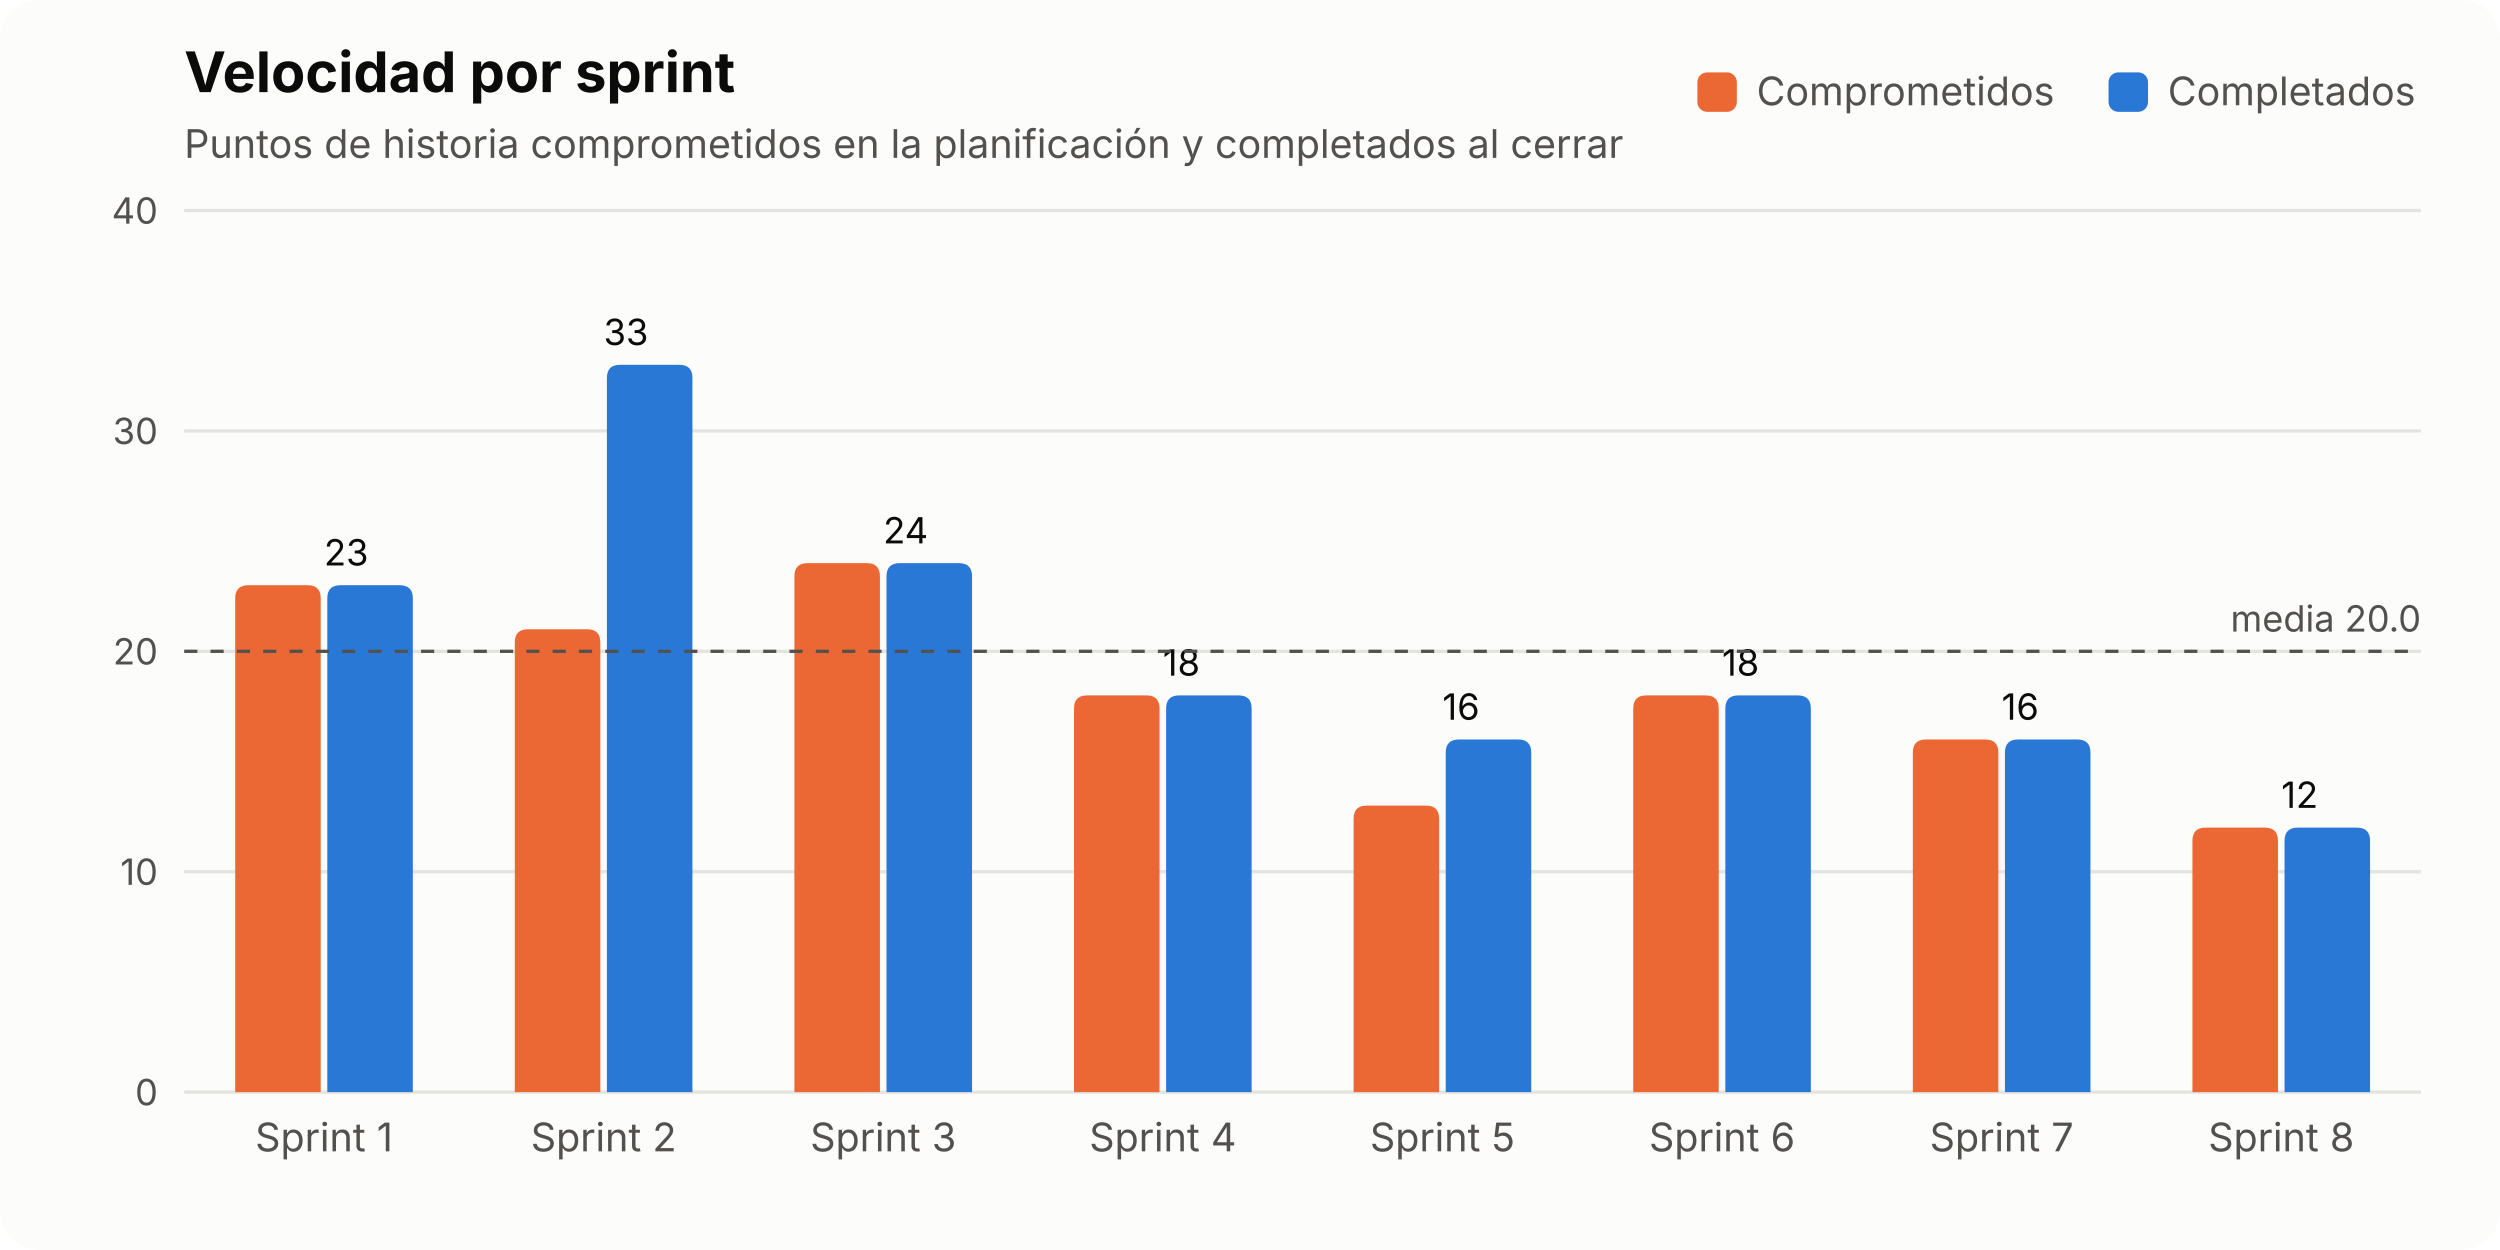
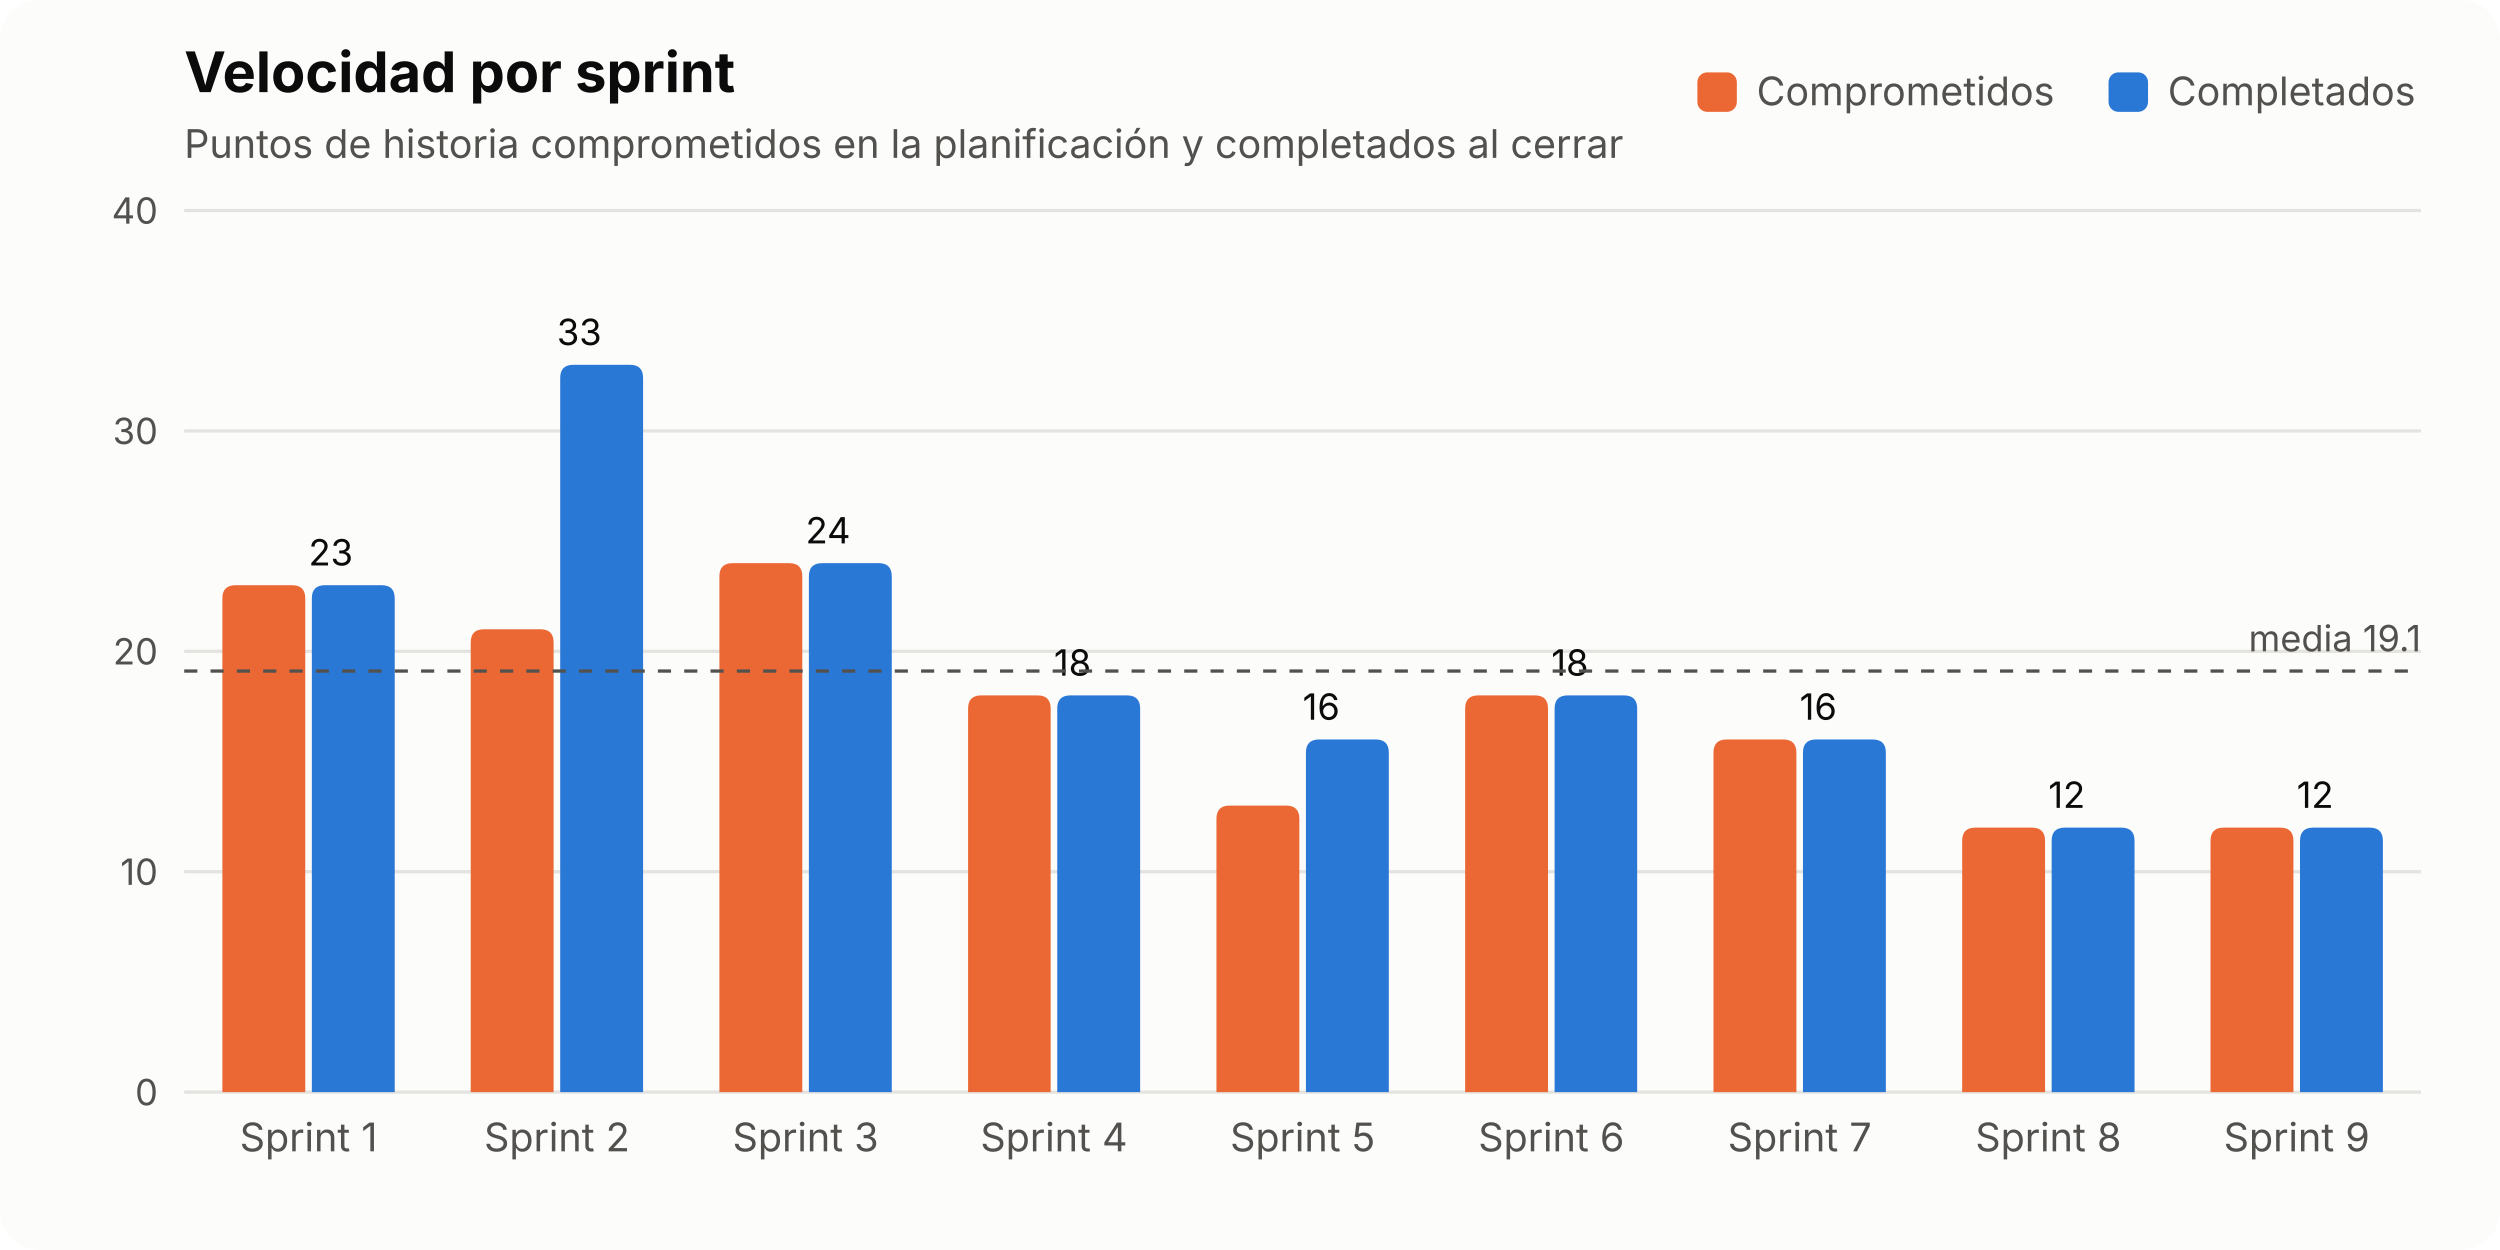
<svg xmlns="http://www.w3.org/2000/svg" viewBox="0 0 760 380" width="760" height="380" font-family="Inter, Segoe UI, Arial, sans-serif" role="img" aria-label="Velocidad por sprint">
  <rect width="760" height="380" rx="12" fill="#fcfcfb" />
  <text x="56" y="28" font-size="17" font-weight="700" fill="#0b0b0b">Velocidad por sprint</text>
  <text x="56" y="48" font-size="12" fill="#52514e">Puntos de historia comprometidos en la planificación y completados al cerrar</text>
  <text x="659" y="32" font-size="12" fill="#52514e">Completados</text>
  <rect x="641" y="22" width="12" height="12" rx="3" fill="#2a78d6" />
  <text x="534" y="32" font-size="12" fill="#52514e">Comprometidos</text>
  <rect x="516" y="22" width="12" height="12" rx="3" fill="#eb6834" />
  <line x1="56" x2="736" y1="332.0" y2="332.0" stroke="#e4e3df" stroke-width="1" />
  <text x="48" y="336.0" font-size="11" text-anchor="end" fill="#52514e">0</text>
  <line x1="56" x2="736" y1="265.0" y2="265.0" stroke="#e4e3df" stroke-width="1" />
  <text x="48" y="269.0" font-size="11" text-anchor="end" fill="#52514e">10</text>
  <line x1="56" x2="736" y1="198.0" y2="198.0" stroke="#e4e3df" stroke-width="1" />
  <text x="48" y="202.0" font-size="11" text-anchor="end" fill="#52514e">20</text>
  <line x1="56" x2="736" y1="131.0" y2="131.0" stroke="#e4e3df" stroke-width="1" />
  <text x="48" y="135.0" font-size="11" text-anchor="end" fill="#52514e">30</text>
  <line x1="56" x2="736" y1="64.0" y2="64.0" stroke="#e4e3df" stroke-width="1" />
  <text x="48" y="68.0" font-size="11" text-anchor="end" fill="#52514e">40</text>
  <g>
-     <path d="M71.5,332.0 V181.9 Q71.5,177.9 75.5,177.9 H93.5 Q97.5,177.9 97.5,181.9 V332.0 Z" fill="#eb6834" />
+     <path d="M67.6,332.0 V181.9 Q67.6,177.9 71.6,177.9 H88.8 Q92.8,177.9 92.8,181.9 V332.0 Z" fill="#eb6834" />
  </g>
  <g>
-     <path d="M99.5,332.0 V181.9 Q99.5,177.9 103.5,177.9 H121.5 Q125.5,177.9 125.5,181.9 V332.0 Z" fill="#2a78d6" />
+     <path d="M94.8,332.0 V181.9 Q94.8,177.9 98.8,177.9 H116.0 Q120.0,177.9 120.0,181.9 V332.0 Z" fill="#2a78d6" />
  </g>
-   <text x="98.5" y="171.9" font-size="11" text-anchor="start" fill="#0b0b0b">23</text>
-   <text x="98.5" y="350" font-size="12" text-anchor="middle" fill="#52514e">Sprint 1</text>
+   <text x="93.8" y="171.9" font-size="11" text-anchor="start" fill="#0b0b0b">23</text>
+   <text x="93.8" y="350" font-size="12" text-anchor="middle" fill="#52514e">Sprint 1</text>
  <g>
-     <path d="M156.5,332.0 V195.3 Q156.5,191.3 160.5,191.3 H178.5 Q182.5,191.3 182.5,195.3 V332.0 Z" fill="#eb6834" />
+     <path d="M143.1,332.0 V195.3 Q143.1,191.3 147.1,191.3 H164.3 Q168.3,191.3 168.3,195.3 V332.0 Z" fill="#eb6834" />
  </g>
  <g>
-     <path d="M184.5,332.0 V114.9 Q184.5,110.9 188.5,110.9 H206.5 Q210.5,110.9 210.5,114.9 V332.0 Z" fill="#2a78d6" />
+     <path d="M170.3,332.0 V114.9 Q170.3,110.9 174.3,110.9 H191.5 Q195.5,110.9 195.5,114.9 V332.0 Z" fill="#2a78d6" />
  </g>
-   <text x="183.5" y="104.9" font-size="11" text-anchor="start" fill="#0b0b0b">33</text>
-   <text x="183.5" y="350" font-size="12" text-anchor="middle" fill="#52514e">Sprint 2</text>
+   <text x="169.3" y="104.9" font-size="11" text-anchor="start" fill="#0b0b0b">33</text>
+   <text x="169.3" y="350" font-size="12" text-anchor="middle" fill="#52514e">Sprint 2</text>
  <g>
-     <path d="M241.5,332.0 V175.2 Q241.5,171.2 245.5,171.2 H263.5 Q267.5,171.2 267.5,175.2 V332.0 Z" fill="#eb6834" />
+     <path d="M218.7,332.0 V175.2 Q218.7,171.2 222.7,171.2 H239.9 Q243.9,171.2 243.9,175.2 V332.0 Z" fill="#eb6834" />
  </g>
  <g>
-     <path d="M269.5,332.0 V175.2 Q269.5,171.2 273.5,171.2 H291.5 Q295.5,171.2 295.5,175.2 V332.0 Z" fill="#2a78d6" />
+     <path d="M245.9,332.0 V175.2 Q245.9,171.2 249.9,171.2 H267.1 Q271.1,171.2 271.1,175.2 V332.0 Z" fill="#2a78d6" />
  </g>
-   <text x="268.5" y="165.2" font-size="11" text-anchor="start" fill="#0b0b0b">24</text>
-   <text x="268.5" y="350" font-size="12" text-anchor="middle" fill="#52514e">Sprint 3</text>
+   <text x="244.9" y="165.2" font-size="11" text-anchor="start" fill="#0b0b0b">24</text>
+   <text x="244.9" y="350" font-size="12" text-anchor="middle" fill="#52514e">Sprint 3</text>
  <g>
-     <path d="M326.5,332.0 V215.4 Q326.5,211.4 330.5,211.4 H348.5 Q352.5,211.4 352.5,215.4 V332.0 Z" fill="#eb6834" />
+     <path d="M294.3,332.0 V215.4 Q294.3,211.4 298.3,211.4 H315.4 Q319.4,211.4 319.4,215.4 V332.0 Z" fill="#eb6834" />
  </g>
  <g>
-     <path d="M354.5,332.0 V215.4 Q354.5,211.4 358.5,211.4 H376.5 Q380.5,211.4 380.5,215.4 V332.0 Z" fill="#2a78d6" />
+     <path d="M321.4,332.0 V215.4 Q321.4,211.4 325.4,211.4 H342.6 Q346.6,211.4 346.6,215.4 V332.0 Z" fill="#2a78d6" />
  </g>
-   <text x="353.5" y="205.4" font-size="11" text-anchor="start" fill="#0b0b0b">18</text>
-   <text x="353.5" y="350" font-size="12" text-anchor="middle" fill="#52514e">Sprint 4</text>
+   <text x="320.4" y="205.4" font-size="11" text-anchor="start" fill="#0b0b0b">18</text>
+   <text x="320.4" y="350" font-size="12" text-anchor="middle" fill="#52514e">Sprint 4</text>
  <g>
-     <path d="M411.5,332.0 V248.9 Q411.5,244.9 415.5,244.9 H433.5 Q437.5,244.9 437.5,248.9 V332.0 Z" fill="#eb6834" />
+     <path d="M369.8,332.0 V248.9 Q369.8,244.9 373.8,244.9 H391.0 Q395.0,244.9 395.0,248.9 V332.0 Z" fill="#eb6834" />
  </g>
  <g>
-     <path d="M439.5,332.0 V228.8 Q439.5,224.8 443.5,224.8 H461.5 Q465.5,224.8 465.5,228.8 V332.0 Z" fill="#2a78d6" />
+     <path d="M397.0,332.0 V228.8 Q397.0,224.8 401.0,224.8 H418.2 Q422.2,224.8 422.2,228.8 V332.0 Z" fill="#2a78d6" />
  </g>
-   <text x="438.5" y="218.8" font-size="11" text-anchor="start" fill="#0b0b0b">16</text>
-   <text x="438.5" y="350" font-size="12" text-anchor="middle" fill="#52514e">Sprint 5</text>
+   <text x="396.0" y="218.8" font-size="11" text-anchor="start" fill="#0b0b0b">16</text>
+   <text x="396.0" y="350" font-size="12" text-anchor="middle" fill="#52514e">Sprint 5</text>
  <g>
-     <path d="M496.5,332.0 V215.4 Q496.5,211.4 500.5,211.4 H518.5 Q522.5,211.4 522.5,215.4 V332.0 Z" fill="#eb6834" />
+     <path d="M445.4,332.0 V215.4 Q445.4,211.4 449.4,211.4 H466.6 Q470.6,211.4 470.6,215.4 V332.0 Z" fill="#eb6834" />
  </g>
  <g>
-     <path d="M524.5,332.0 V215.4 Q524.5,211.4 528.5,211.4 H546.5 Q550.5,211.4 550.5,215.4 V332.0 Z" fill="#2a78d6" />
+     <path d="M472.6,332.0 V215.4 Q472.6,211.4 476.6,211.4 H493.7 Q497.7,211.4 497.7,215.4 V332.0 Z" fill="#2a78d6" />
  </g>
-   <text x="523.5" y="205.4" font-size="11" text-anchor="start" fill="#0b0b0b">18</text>
-   <text x="523.5" y="350" font-size="12" text-anchor="middle" fill="#52514e">Sprint 6</text>
+   <text x="471.6" y="205.4" font-size="11" text-anchor="start" fill="#0b0b0b">18</text>
+   <text x="471.6" y="350" font-size="12" text-anchor="middle" fill="#52514e">Sprint 6</text>
  <g>
-     <path d="M581.5,332.0 V228.8 Q581.5,224.8 585.5,224.8 H603.5 Q607.5,224.8 607.5,228.8 V332.0 Z" fill="#eb6834" />
+     <path d="M520.9,332.0 V228.8 Q520.9,224.8 524.9,224.8 H542.1 Q546.1,224.8 546.1,228.8 V332.0 Z" fill="#eb6834" />
  </g>
  <g>
-     <path d="M609.5,332.0 V228.8 Q609.5,224.8 613.5,224.8 H631.5 Q635.5,224.8 635.5,228.8 V332.0 Z" fill="#2a78d6" />
+     <path d="M548.1,332.0 V228.8 Q548.1,224.8 552.1,224.8 H569.3 Q573.3,224.8 573.3,228.8 V332.0 Z" fill="#2a78d6" />
  </g>
-   <text x="608.5" y="218.8" font-size="11" text-anchor="start" fill="#0b0b0b">16</text>
-   <text x="608.5" y="350" font-size="12" text-anchor="middle" fill="#52514e">Sprint 7</text>
+   <text x="547.1" y="218.8" font-size="11" text-anchor="start" fill="#0b0b0b">16</text>
+   <text x="547.1" y="350" font-size="12" text-anchor="middle" fill="#52514e">Sprint 7</text>
  <g>
-     <path d="M666.5,332.0 V255.6 Q666.5,251.6 670.5,251.6 H688.5 Q692.5,251.6 692.5,255.6 V332.0 Z" fill="#eb6834" />
+     <path d="M596.5,332.0 V255.6 Q596.5,251.6 600.5,251.6 H617.7 Q621.7,251.6 621.7,255.6 V332.0 Z" fill="#eb6834" />
  </g>
  <g>
-     <path d="M694.5,332.0 V255.6 Q694.5,251.6 698.5,251.6 H716.5 Q720.5,251.6 720.5,255.6 V332.0 Z" fill="#2a78d6" />
+     <path d="M623.7,332.0 V255.6 Q623.7,251.6 627.7,251.6 H644.9 Q648.9,251.6 648.9,255.6 V332.0 Z" fill="#2a78d6" />
  </g>
-   <text x="693.5" y="245.6" font-size="11" text-anchor="start" fill="#0b0b0b">12</text>
-   <text x="693.5" y="350" font-size="12" text-anchor="middle" fill="#52514e">Sprint 8</text>
-   <line x1="56" x2="736" y1="198.0" y2="198.0" stroke="#52514e" stroke-width="1" stroke-dasharray="4 4" />
-   <text x="736" y="192.0" font-size="11" text-anchor="end" fill="#52514e">media 20.0</text>
+   <text x="622.7" y="245.6" font-size="11" text-anchor="start" fill="#0b0b0b">12</text>
+   <text x="622.7" y="350" font-size="12" text-anchor="middle" fill="#52514e">Sprint 8</text>
+   <g>
+     <path d="M672.0,332.0 V255.6 Q672.0,251.6 676.0,251.6 H693.2 Q697.2,251.6 697.2,255.6 V332.0 Z" fill="#eb6834" />
+   </g>
+   <g>
+     <path d="M699.2,332.0 V255.6 Q699.2,251.6 703.2,251.6 H720.4 Q724.4,251.6 724.4,255.6 V332.0 Z" fill="#2a78d6" />
+   </g>
+   <text x="698.2" y="245.6" font-size="11" text-anchor="start" fill="#0b0b0b">12</text>
+   <text x="698.2" y="350" font-size="12" text-anchor="middle" fill="#52514e">Sprint 9</text>
+   <line x1="56" x2="736" y1="204.0" y2="204.0" stroke="#52514e" stroke-width="1" stroke-dasharray="4 4" />
+   <text x="736" y="198.0" font-size="11" text-anchor="end" fill="#52514e">media 19.1</text>
</svg>
